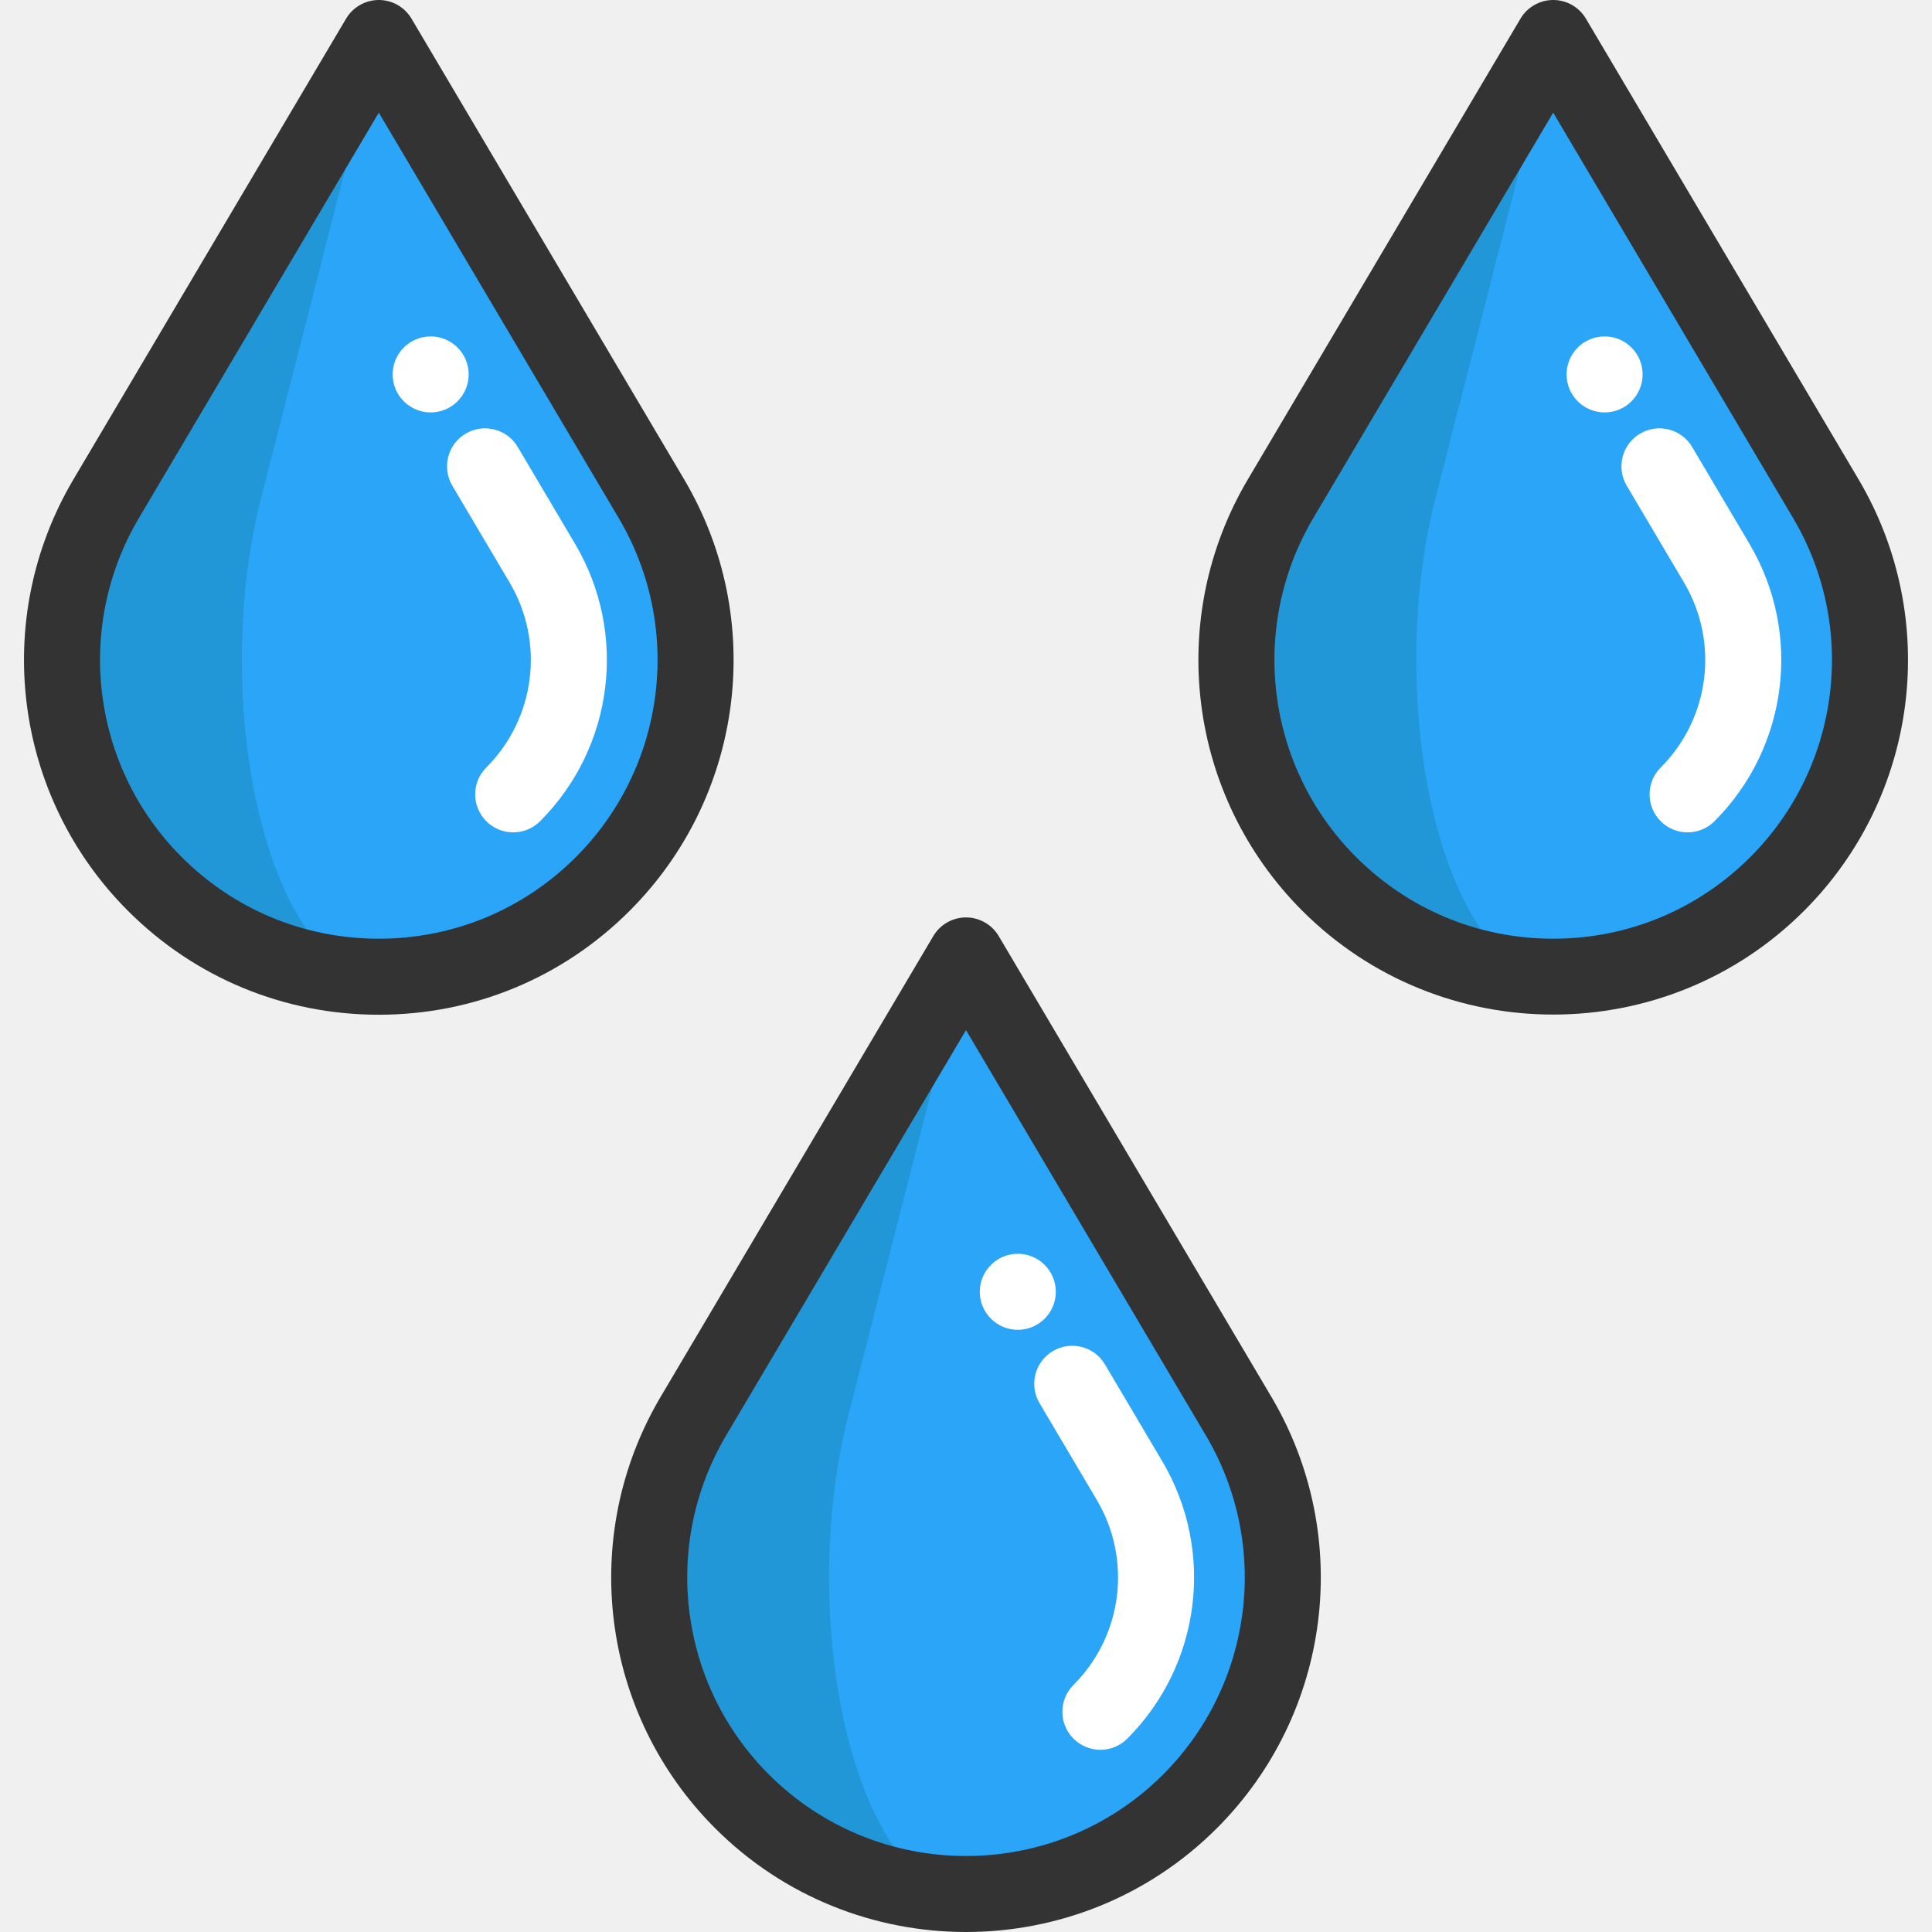
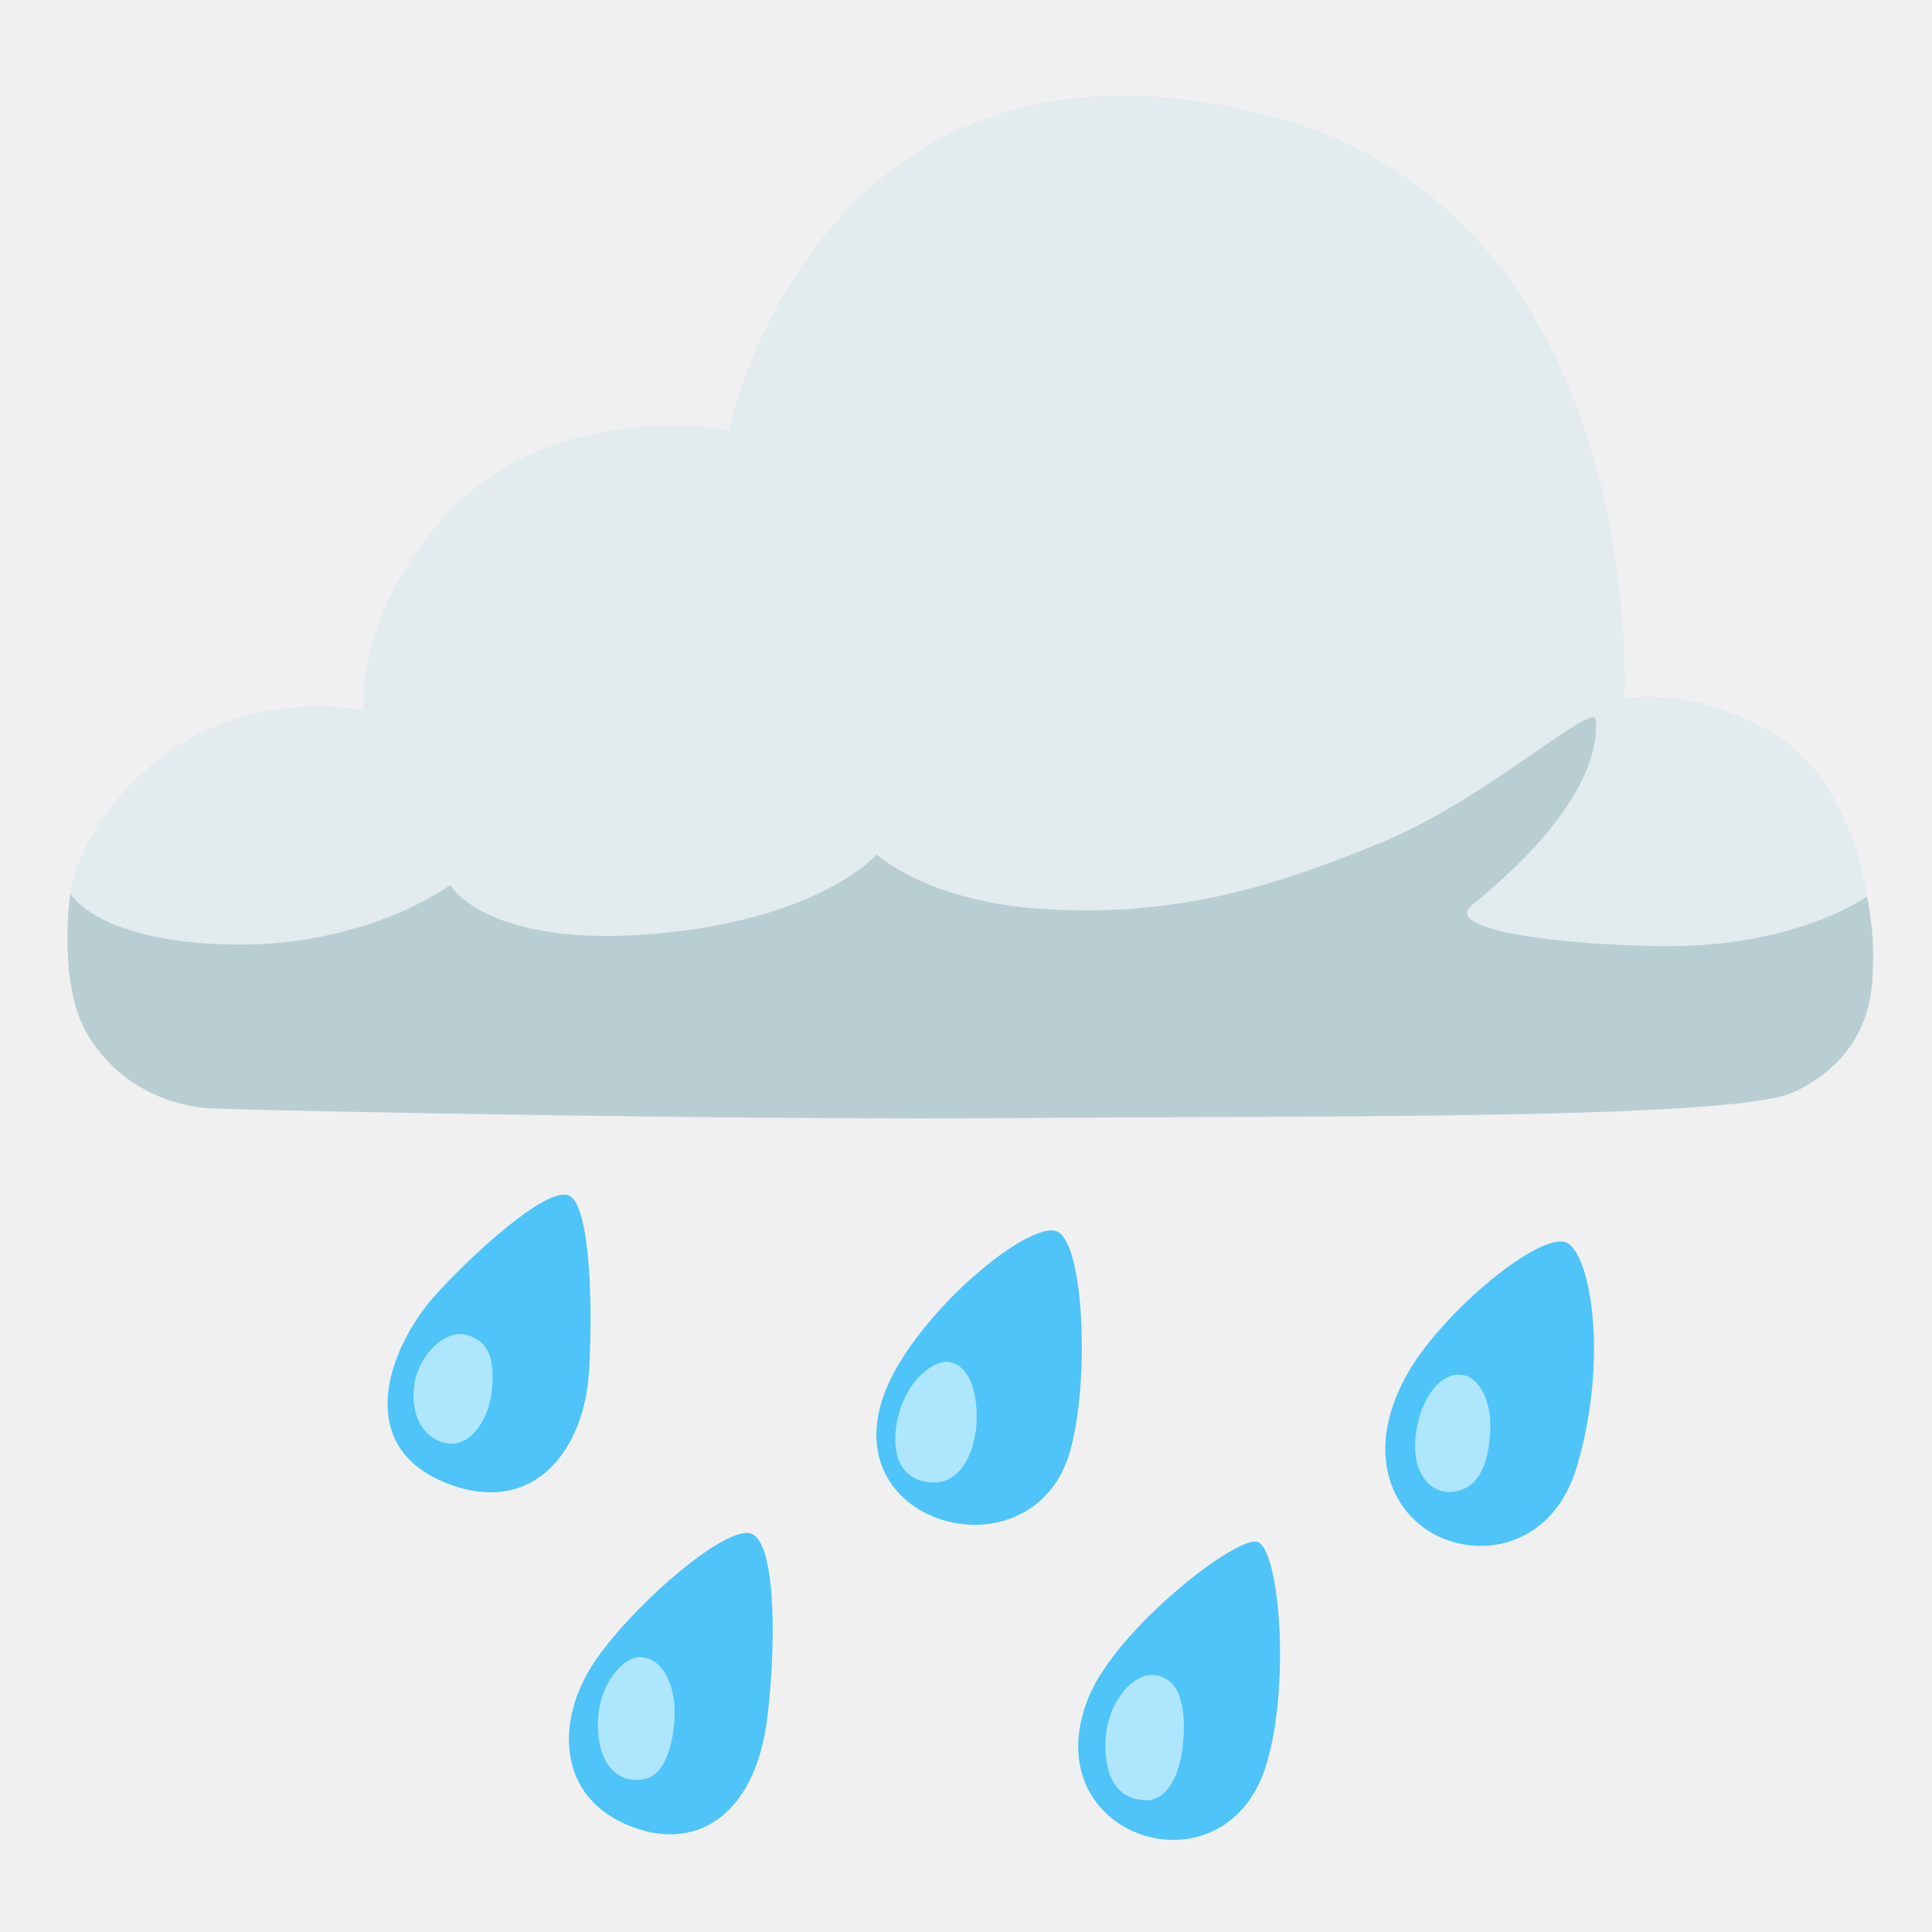
- <svg xmlns="http://www.w3.org/2000/svg" height="800px" width="800px" version="1.1" id="Layer_1" viewBox="0 0 512 512" xml:space="preserve">
-   <g>
-     <path style="fill:#2BA5F7;" d="M196.644,477.385L196.644,477.385c-27.102-27.102-32.404-69.12-12.885-102.105L256,253.202   l72.24,122.077c19.52,32.985,14.217,75.003-12.885,102.105l0,0C282.575,510.167,229.426,510.167,196.644,477.385z" />
-     <path style="fill:#2BA5F7;" d="M352.259,234.256L352.259,234.256c-27.102-27.102-32.404-69.12-12.885-102.105l72.24-122.077   l72.24,122.077c19.52,32.985,14.217,75.003-12.885,102.105l0,0C438.189,267.037,385.041,267.037,352.259,234.256z" />
-     <path style="fill:#2BA5F7;" d="M41.028,234.256L41.028,234.256c-27.102-27.102-32.404-69.12-12.885-102.105l72.24-122.077   l72.24,122.077c19.52,32.985,14.217,75.003-12.885,102.105l0,0C126.96,267.037,73.81,267.037,41.028,234.256z" />
-   </g>
-   <g>
-     <path style="fill:#2197D8;" d="M100.387,258.842c-21.49,0-42.967-8.193-59.353-24.579v-0.013   c-27.104-27.091-32.41-69.118-12.894-102.092L100.387,10.08L69.146,132.158c-8.435,32.974-6.138,75.001,5.574,102.092v0.013   C81.798,250.649,91.092,258.842,100.387,258.842z" />
-     <path style="fill:#2197D8;" d="M411.622,258.842c-21.49,0-42.967-8.193-59.353-24.579v-0.013   c-27.104-27.091-32.41-69.118-12.894-102.092L411.622,10.08l-31.241,122.077c-8.435,32.974-6.138,75.001,5.574,102.092v0.013   C393.033,250.649,402.328,258.842,411.622,258.842z" />
-     <path style="fill:#2197D8;" d="M256.007,501.965c-21.49,0-42.967-8.193-59.353-24.579v-0.013   c-27.104-27.091-32.41-69.118-12.894-102.092l72.247-122.077l-31.241,122.077c-8.435,32.974-6.138,75.001,5.574,102.092v0.013   C237.418,493.772,246.712,501.965,256.007,501.965z" />
-   </g>
-   <g>
-     <path style="fill:#FFFFFF;" d="M447.227,220.586c-2.577,0-5.155-0.983-7.123-2.95c-3.934-3.934-3.934-10.313,0-14.247   c13.015-13.015,15.558-33.169,6.184-49.008L431.1,128.715c-2.833-4.788-1.249-10.967,3.539-13.799   c4.787-2.83,10.967-1.249,13.799,3.539l15.188,25.666c14.061,23.76,10.247,53.99-9.276,73.515   C452.383,219.602,449.806,220.586,447.227,220.586z" />
-     <path style="fill:#FFFFFF;" d="M291.613,463.716c-2.577,0-5.155-0.983-7.123-2.95c-3.934-3.934-3.934-10.313,0-14.247   c13.015-13.015,15.558-33.169,6.184-49.008l-15.188-25.666c-2.833-4.788-1.249-10.967,3.539-13.799   c4.788-2.83,10.967-1.249,13.799,3.539l15.188,25.666c14.061,23.76,10.247,53.99-9.276,73.515   C296.768,462.733,294.19,463.716,291.613,463.716z" />
-     <path style="fill:#FFFFFF;" d="M135.997,220.586c-2.577,0-5.155-0.983-7.123-2.95c-3.934-3.934-3.934-10.313,0-14.247   c13.015-13.015,15.558-33.169,6.184-49.008l-15.188-25.665c-2.833-4.788-1.249-10.967,3.539-13.799   c4.79-2.83,10.967-1.249,13.799,3.539l15.188,25.666c14.061,23.76,10.247,53.99-9.276,73.515   C141.154,219.602,138.576,220.586,135.997,220.586z" />
-     <circle style="fill:#FFFFFF;" cx="114.129" cy="99.224" r="10.074" />
-     <circle style="fill:#FFFFFF;" cx="425.236" cy="99.224" r="10.074" />
-     <circle style="fill:#FFFFFF;" cx="269.728" cy="342.338" r="10.074" />
-   </g>
-   <g>
-     <path style="fill:#333333;" d="M181.295,127.02L109.054,4.944C107.241,1.879,103.945,0,100.386,0c-3.559,0-6.855,1.879-8.67,4.944   L19.475,127.02c-21.873,36.963-15.939,83.989,14.432,114.358c17.756,17.758,41.366,27.537,66.478,27.537   s48.721-9.779,66.478-27.537C197.234,211.009,203.168,163.983,181.295,127.02z M48.151,227.132   c-23.861-23.862-28.524-60.81-11.337-89.852l63.572-107.427l63.572,107.427c17.185,29.043,12.523,65.991-11.339,89.852   c-13.952,13.952-32.503,21.635-52.233,21.635C80.654,248.769,62.105,241.085,48.151,227.132" />
-     <path style="fill:#333333;" d="M492.526,127.02L420.285,4.943C418.471,1.879,415.176,0,411.615,0s-6.855,1.879-8.67,4.944   l-72.24,122.077c-21.873,36.963-15.939,83.989,14.432,114.358c18.328,18.328,42.404,27.493,66.478,27.493   c24.076,0,48.151-9.164,66.48-27.493C508.463,211.009,514.397,163.983,492.526,127.02z M463.848,227.132   c-13.952,13.952-32.501,21.635-52.233,21.635c-19.731,0-38.281-7.684-52.233-21.635c-23.862-23.862-28.524-60.81-11.339-89.852   l63.572-107.427l63.572,107.427C492.373,166.323,487.709,203.271,463.848,227.132z" />
-     <path style="fill:#333333;" d="M264.67,248.073c-1.813-3.064-5.109-4.944-8.67-4.944s-6.855,1.879-8.67,4.944l-72.24,122.076   c-21.873,36.963-15.939,83.989,14.431,114.358C207.848,502.836,231.924,512,256,512c24.074,0,48.15-9.164,66.478-27.493   c30.37-30.37,36.304-77.397,14.431-114.358L264.67,248.073z M308.233,470.262c-28.802,28.799-75.665,28.801-104.466,0   c-23.862-23.862-28.524-60.81-11.337-89.852L256,272.984l63.572,107.427C336.757,409.452,332.095,446.4,308.233,470.262z" />
-   </g>
+ <svg xmlns="http://www.w3.org/2000/svg" width="800px" height="800px" viewBox="0 0 128 128" aria-hidden="true" role="img" class="iconify iconify--noto" preserveAspectRatio="xMidYMid meet">
+   <path d="M107.62 46.29s1.72-32.32-23.89-38.72C54.12.17 48.29 28.49 48.29 28.49s-11.55-2.19-18.74 5.62c-6.03 6.55-5.46 12.96-5.46 12.96s-7.96-1.72-14.21 3.75s-5.31 10.61-5.31 10.61l18.58 7.18s93.83.47 94.3.16c.47-.31 6.25-9.37 6.25-9.37s-.94-7.81-6.4-10.93c-5.47-3.12-9.68-2.18-9.68-2.18z" fill="#e2ebee" />
+   <path d="M14.25 73.45c4.68.16 35.29.78 53.86.62s46.81.14 50.73-1.71c3.07-1.45 4.9-3.85 5.19-7.21c.28-3.21-.34-5.75-.34-5.75s-4.37 3.16-12.65 3.28c-5.15.07-15.61-.78-13.58-2.65c.57-.53 8.66-6.66 8.27-12.33c-.09-1.34-7.34 5.31-14.21 8.12c-6.87 2.81-13.39 4.98-22.47 4.4c-7.65-.5-10.97-3.61-10.97-3.61s-3.69 4.33-14.78 5.26c-11.09.94-13.48-3.23-13.48-3.23s-5.37 4.06-14.39 3.94c-9-.14-10.77-3.38-10.77-3.38s-.85 5.77 1.03 9.14c1.92 3.43 5.41 5.01 8.56 5.11z" fill="#b9ced2" />
+   <path d="M69.99 81.57c-1.71-.6-7.81 4.23-10.56 9c-2.76 4.79-.96 8.29 1.99 9.73c3.32 1.62 8.1.62 9.46-4.1c1.34-4.67.95-13.98-.89-14.63z" fill="#4fc4f8" />
+   <path d="M37.66 79.19c-1.55-.55-6.58 4.12-8.84 6.64c-3.03 3.39-5.37 9.71.38 12.27c5.79 2.57 9.55-1.64 9.84-7.46c.28-5.42-.1-10.99-1.38-11.45z" fill="#4fc4f8" />
+   <path d="M49.87 101.65c-1.65-.89-8.58 5.26-10.79 8.93c-2.2 3.67-2.06 8.38 2.44 10.31s8.47-.54 9.3-6.97c.58-4.56.64-11.41-.95-12.27z" fill="#4fc4f8" />
+   <path d="M83.38 102.18c-1.19-.67-9.43 5.69-11.28 10.32c-3.67 9.19 8.87 13.29 11.72 4.65c1.66-5.04 1.03-14.14-.44-14.97z" fill="#4fc4f8" />
+   <path d="M103.87 82.37c-1.63-1-8.48 4.64-10.76 8.88c-2.88 5.36-.64 9.4 2.5 10.68c3.26 1.32 7.45.05 8.87-4.78c2.05-6.96.97-13.8-.61-14.78z" fill="#4fc4f8" />
+   <path d="M96.4 91.09c-1.08.13-2.42 1.67-2.63 4.3s1.45 3.96 3.13 3.29c1.58-.63 1.84-2.88 1.84-4.3s-.67-3.5-2.34-3.29z" fill="#aee6fd" />
+   <path d="M63 90.26c-1.14-.32-3.26 1.44-3.63 4.29c-.29 2.2.56 3.53 2.27 3.66c2.38.18 3.13-2.75 3.07-4.54c-.04-1.02-.22-2.99-1.71-3.41z" fill="#aee6fd" />
+   <path d="M42.45 109.79c-1.06-.08-2.84 1.7-2.84 4.47s1.44 3.97 3.14 3.6c1.7-.38 2.04-3.63 1.93-4.92c-.11-1.29-.66-3.03-2.23-3.15z" fill="#aee6fd" />
+   <path d="M30.91 88.44c-1.43-.41-3.26 1.4-3.48 3.44c-.23 2.04.72 3.52 2.23 3.75c1.51.23 2.8-1.59 2.95-3.71c.16-2.12-.37-3.11-1.7-3.48z" fill="#aee6fd" />
+   <path d="M76.4 110.97c-1.32-.11-3.21 1.84-3.16 4.79s1.58 3.45 2.59 3.51c1.45.09 2.46-1.62 2.59-4.3c.11-2.25-.4-3.87-2.02-4z" fill="#aee6fd" />
</svg>
